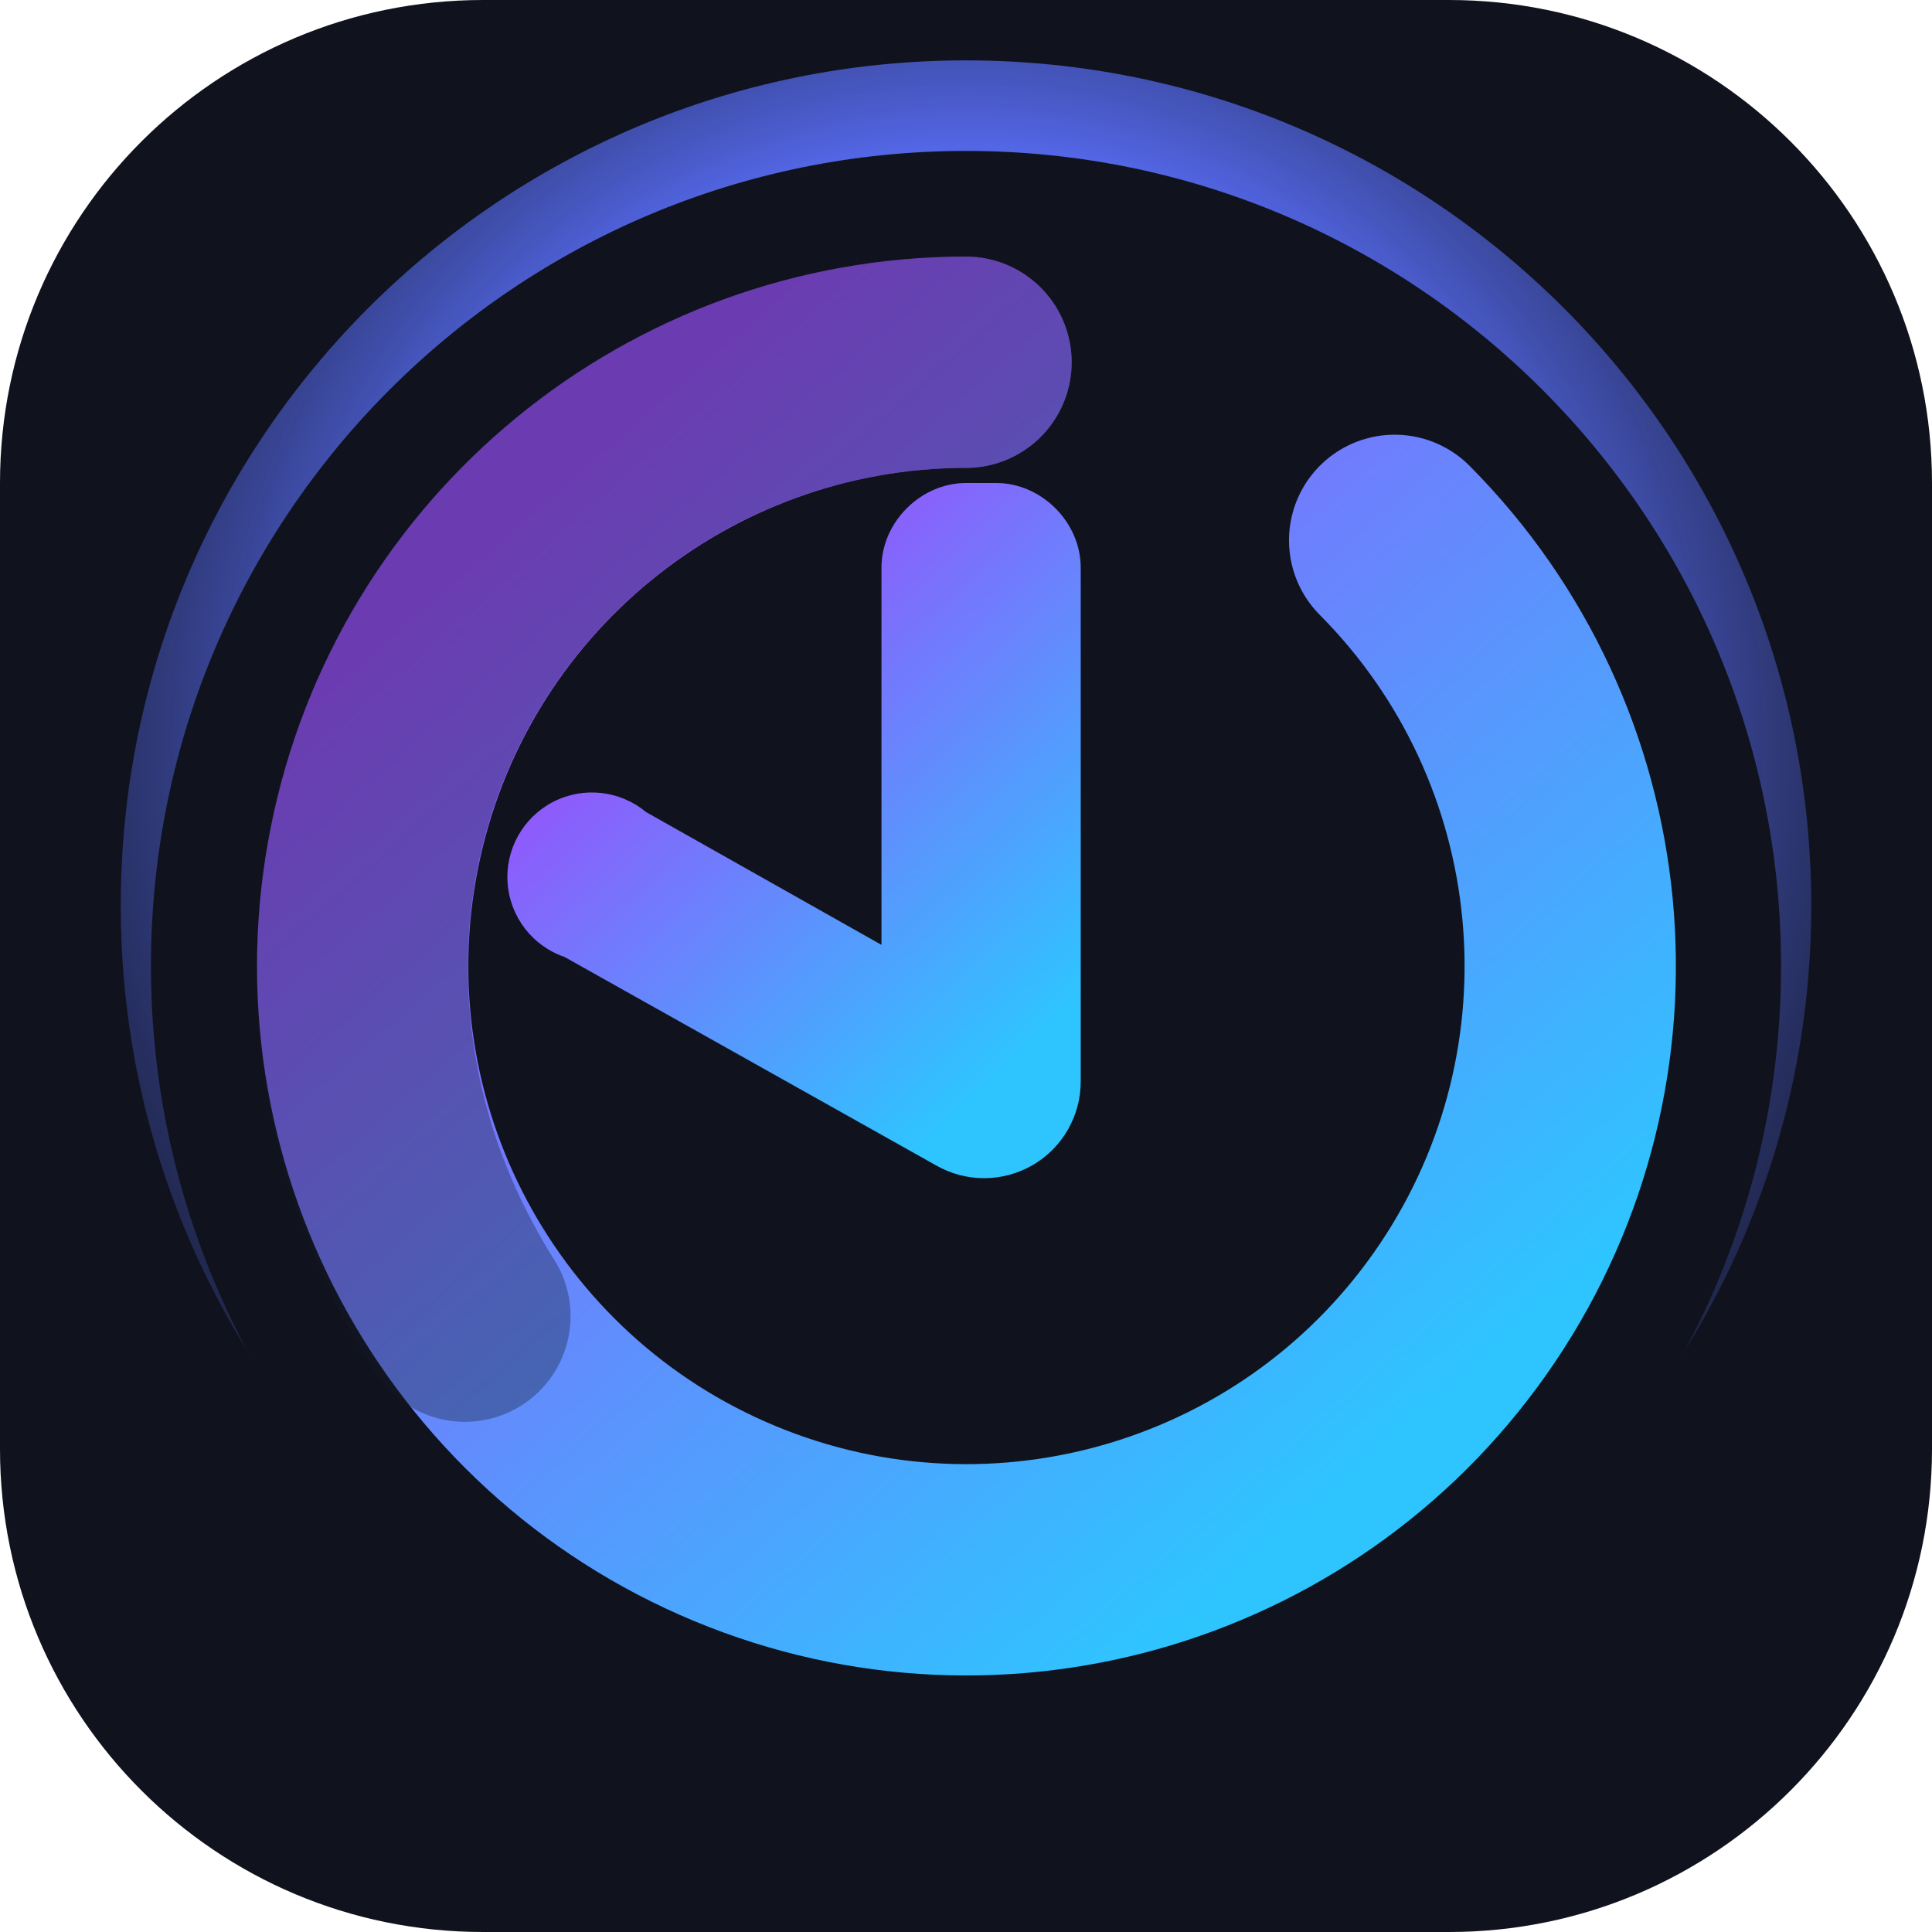
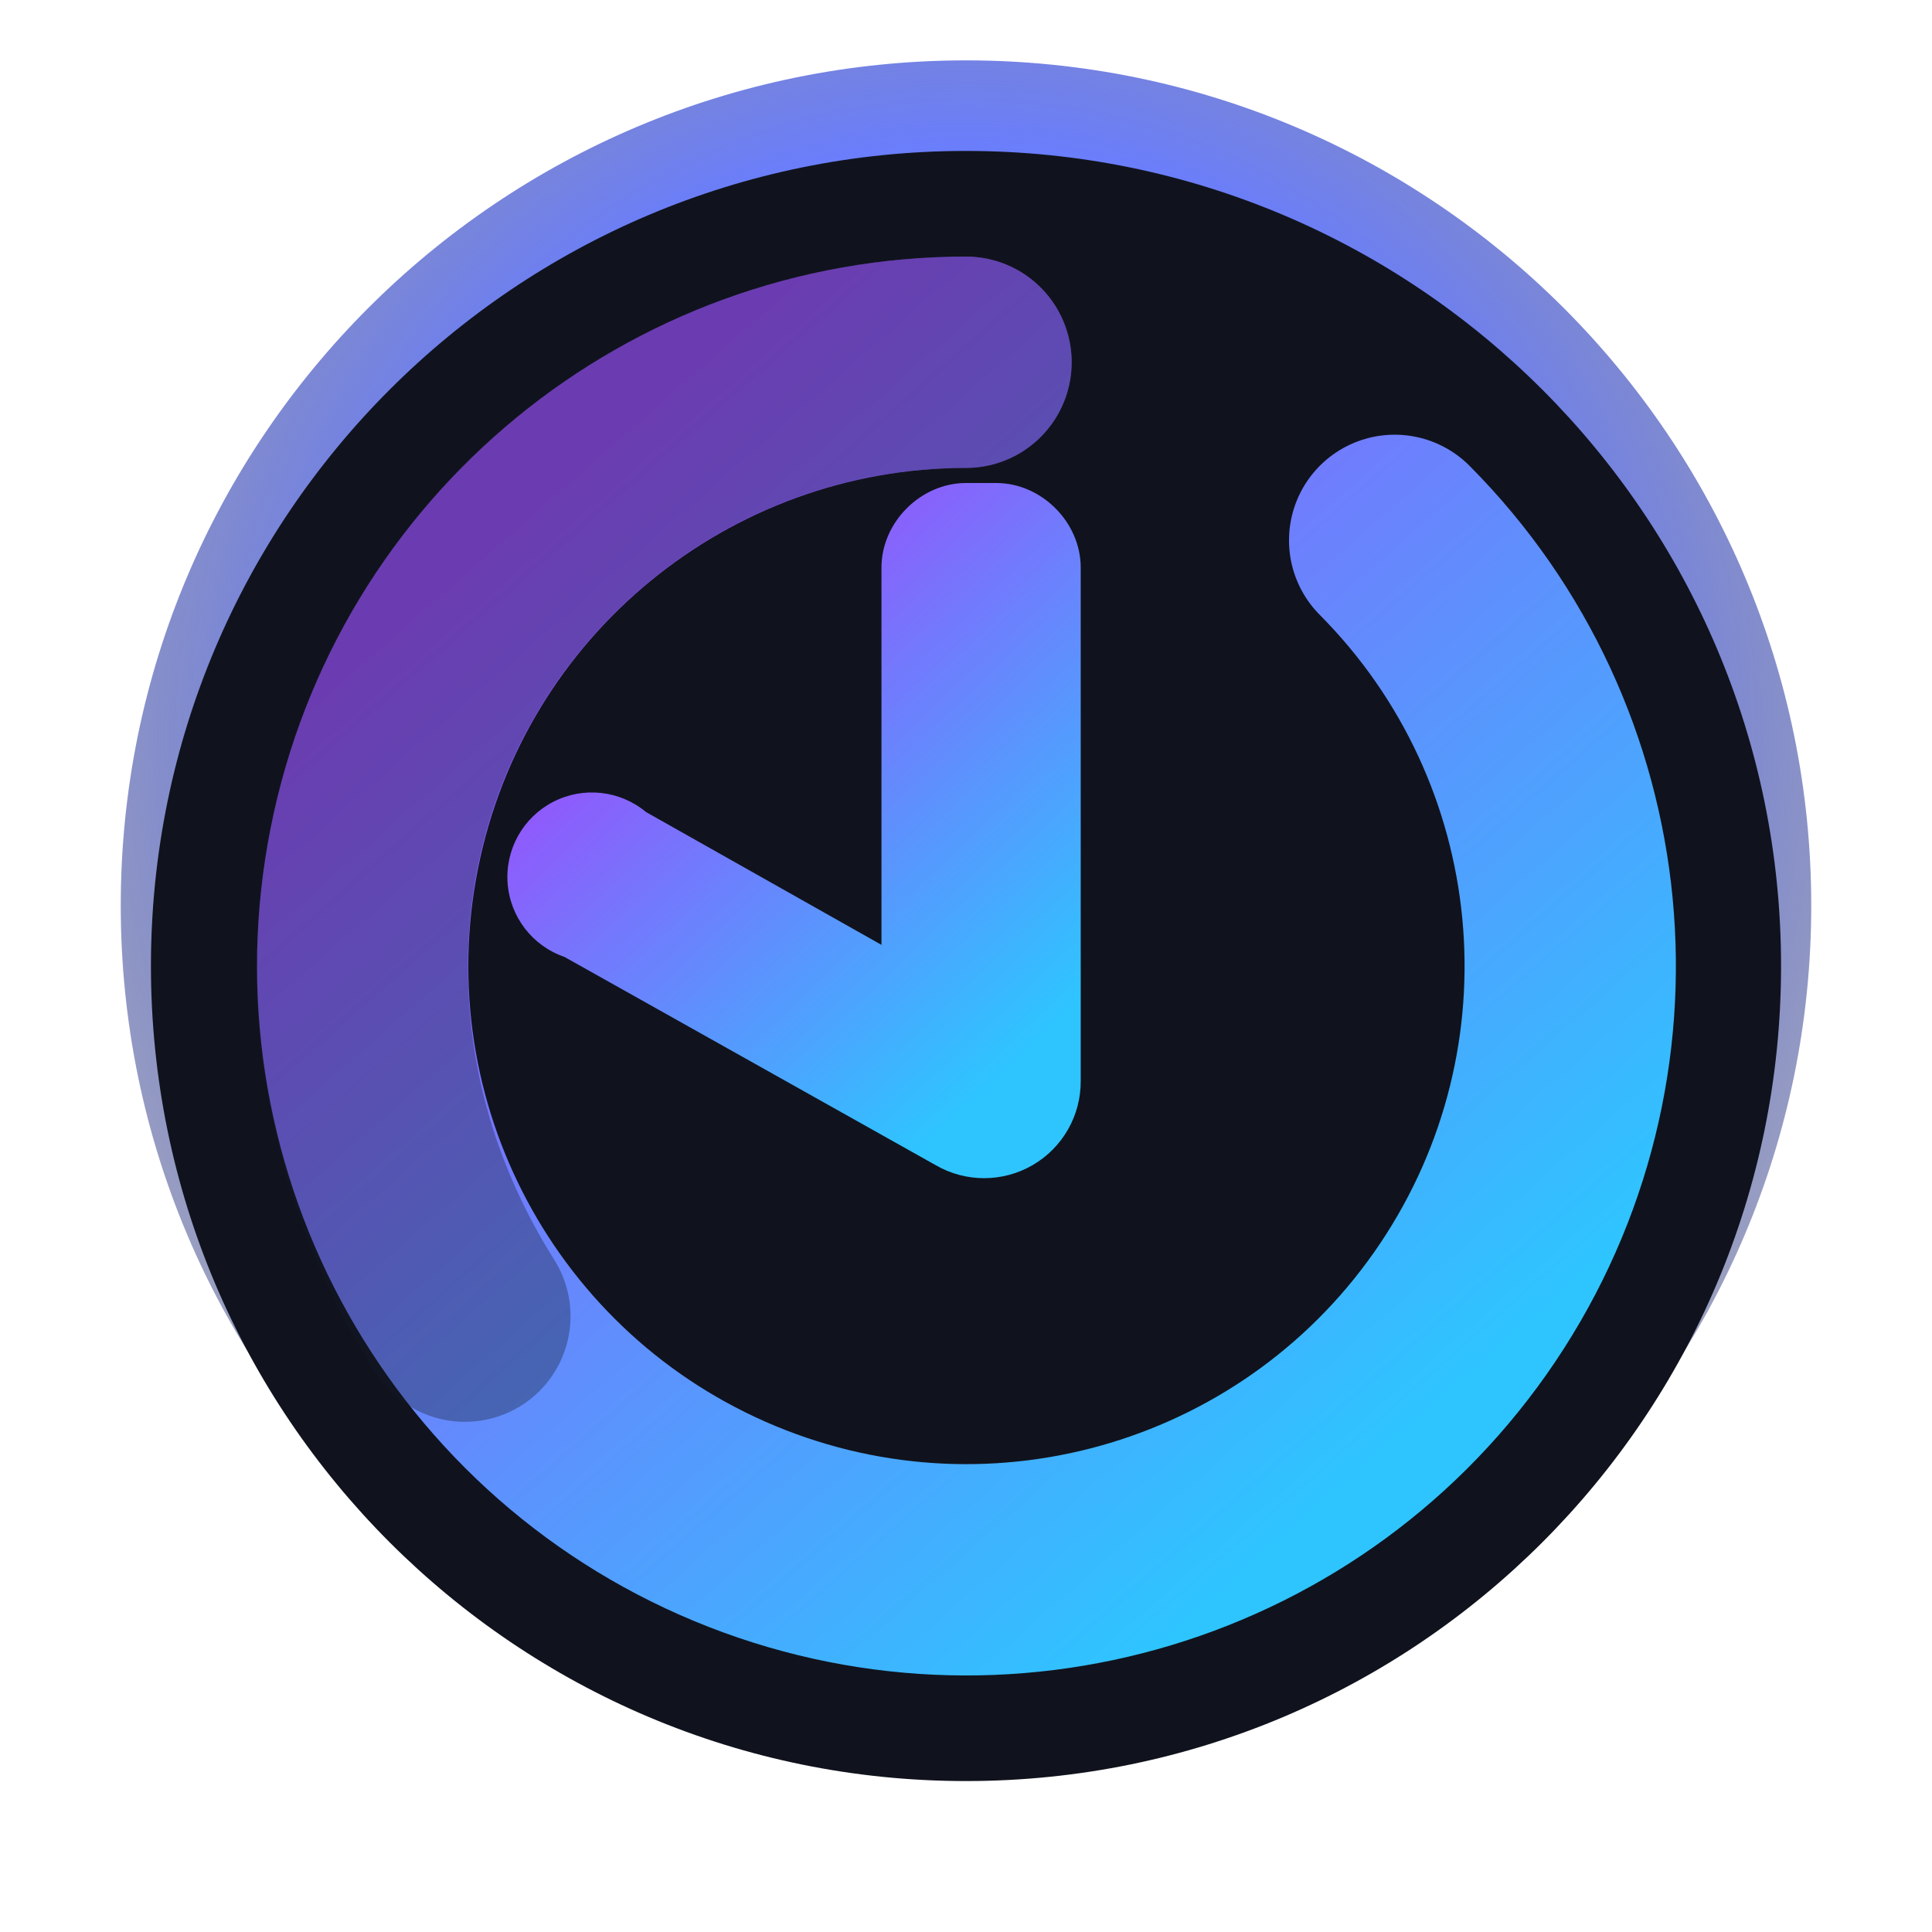
<svg xmlns="http://www.w3.org/2000/svg" viewBox="0 0 64 64" fill="none" role="img" aria-label="Chrona favicon">
  <defs>
    <radialGradient id="chrona-favicon-glow" cx="50%" cy="40%" r="70%">
      <stop offset="0%" stop-color="#9a4efb" stop-opacity="0.95" />
      <stop offset="50%" stop-color="#5a6ffb" stop-opacity="0.9" />
      <stop offset="100%" stop-color="#151929" stop-opacity="0.2" />
    </radialGradient>
    <linearGradient id="chrona-favicon-ring" x1="15%" y1="10%" x2="85%" y2="90%">
      <stop offset="0%" stop-color="#9a4efb" />
      <stop offset="100%" stop-color="#2ec5ff" />
    </linearGradient>
    <linearGradient id="chrona-favicon-hand" x1="25%" y1="20%" x2="80%" y2="90%">
      <stop offset="0%" stop-color="#9a4efb" />
      <stop offset="100%" stop-color="#2ec5ff" />
    </linearGradient>
  </defs>
-   <rect width="64" height="64" rx="16" fill="#10131d" />
  <circle cx="32" cy="30" r="28" fill="url(#chrona-favicon-glow)" />
  <circle cx="32" cy="32" r="27" fill="#10131d" />
  <path d="M32 12a20 20 0 1 0 14.2 5.9" fill="none" stroke="url(#chrona-favicon-ring)" stroke-width="7" stroke-linecap="round" />
  <path d="M32 12a20 20 0 0 0-20 20c0 4.2 1.2 8.1 3.4 11.6" fill="none" stroke="#151929" stroke-width="7" stroke-linecap="round" opacity="0.35" />
  <path d="M32 16c-1.5 0-2.8 1.3-2.8 2.8v12.5l-7.8-4.4a2.8 2.8 0 1 0-2.7 4.8l12.3 6.9a3.2 3.2 0 0 0 4.8-2.8V18.8c0-1.5-1.3-2.8-2.8-2.8z" fill="url(#chrona-favicon-hand)" />
</svg>
